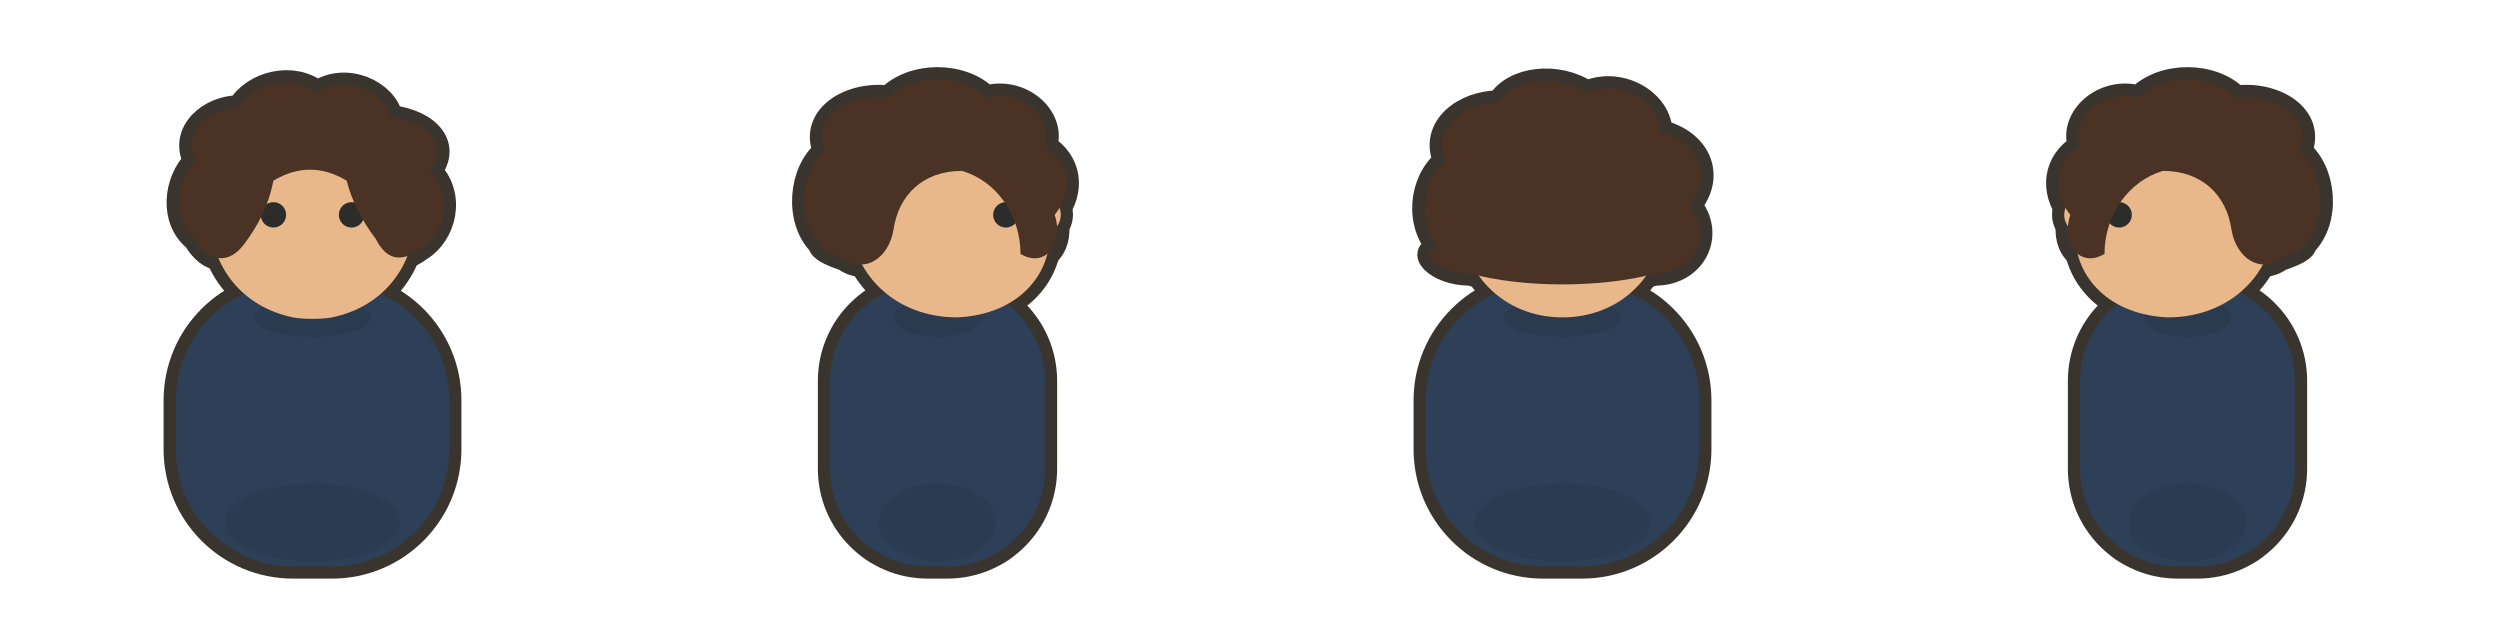
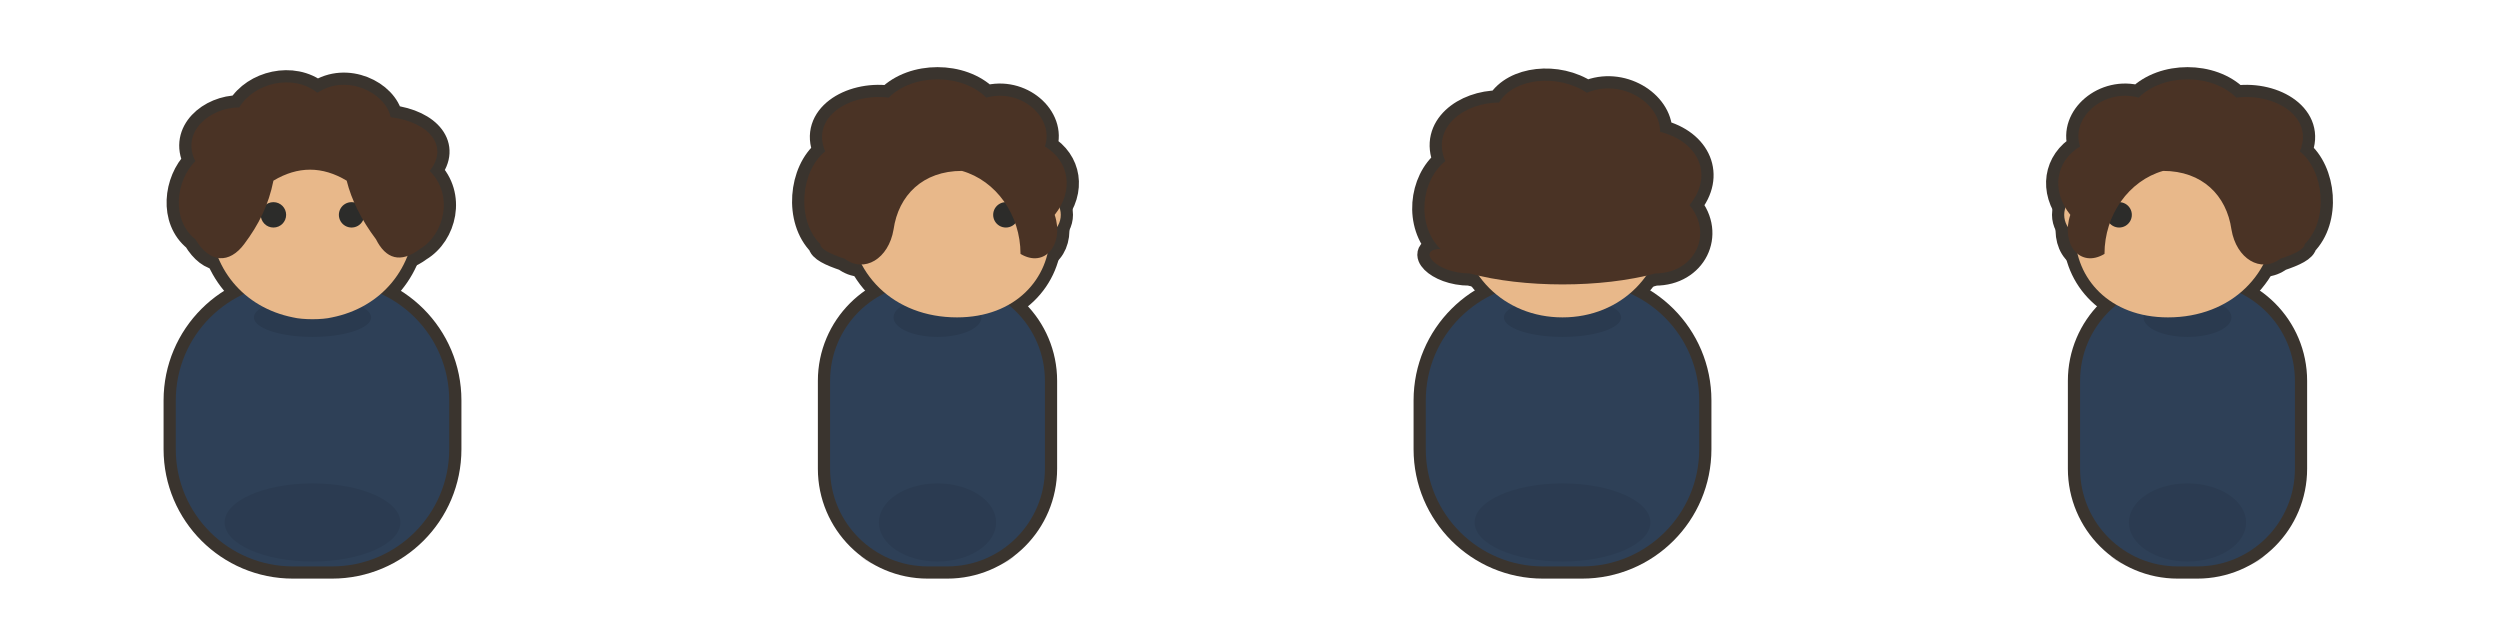
<svg xmlns="http://www.w3.org/2000/svg" viewBox="0 0 512 128" width="512" height="128">
  <g transform="translate(0 0)">
    <path d="M 48 113 a 16 4.5 0 1 0 32 0 a 16 4.5 0 1 0 -32 0 Z" fill="#000000" opacity="0.12" />
    <g transform="translate(64 0) scale(1 1) translate(-64 0)">
      <g transform="translate(64 87)">
        <path d="M -4 -29 h 8 a 24 24 0 0 1 24 24 v 10 a 24 24 0 0 1 -24 24 h -8 a 24 24 0 0 1 -24 -24 v -10 a 24 24 0 0 1 24 -24 Z" fill="#3A342E" stroke="#3A342E" stroke-width="5" stroke-linejoin="round" stroke-linecap="round" />
      </g>
    </g>
    <g transform="translate(64 58) scale(1) translate(-64 -58)">
      <g transform="translate(64 44)">
-         <path d="M0-21C12.7-21 21-12.7 21 0 21 10.8 14.2 18.9 4 21 2 21.4-2 21.4-4 21-14.2 18.9-21 10.8-21 0-21-12.7-12.7-21 0-21Z" fill="#3A342E" stroke="#3A342E" stroke-width="5" stroke-linejoin="round" stroke-linecap="round" />
+         <path d="M0-21C13-21 21-13 21 0 21 11 14 19 4 21 2 21.5-2 21.5-4 21-14 19-21 11-21 0-21-13-13-21 0-21Z" fill="#3A342E" stroke="#3A342E" stroke-width="5" stroke-linejoin="round" stroke-linecap="round" />
      </g>
      <g transform="translate(64 44)">
        <path d="M -24 5 C -29 1 -28 -7 -24 -11 C -27 -17 -21 -22 -15 -22 C -12 -27 -4 -29 1 -25 C 7 -29 15 -25 16 -20 C 24 -19 28 -14 24 -9 C 29 -4 27 4 22 7 C 18 10 15 9 13 5 C 10 1 8 -3 7 -7 C 2 -10 -3 -10 -8 -7 C -9 -2 -11 2 -14 6 C -17 10 -21 10 -24 5 Z" fill="#3A342E" stroke="#3A342E" stroke-width="5" stroke-linejoin="round" stroke-linecap="round" />
      </g>
    </g>
    <g transform="translate(64 0) scale(1 1) translate(-64 0)">
      <g transform="translate(64 87)">
        <path d="M -4 -29 h 8 a 24 24 0 0 1 24 24 v 10 a 24 24 0 0 1 -24 24 h -8 a 24 24 0 0 1 -24 -24 v -10 a 24 24 0 0 1 24 -24 Z" fill="#2E4057" />
        <path d="M -18 20 a 18 8 0 1 0 36 0 a 18 8 0 1 0 -36 0 Z" fill="#00000012" />
      </g>
      <g transform="translate(64 87)">
        <path d="M -8 -29 A 8 7 0 0 0 8 -29 Z" fill="#E8B88A" />
      </g>
      <g transform="translate(64 87)">
        <path d="M -12 -22 a 12 4 0 1 0 24 0 a 12 4 0 1 0 -24 0 Z" fill="#00000018" />
      </g>
    </g>
    <g transform="translate(64 58) scale(1) translate(-64 -58)">
      <g transform="translate(64 44)">
-         <path d="M0-21C12.7-21 21-12.7 21 0 21 10.8 14.2 18.9 4 21 2 21.4-2 21.4-4 21-14.2 18.9-21 10.8-21 0-21-12.7-12.7-21 0-21Z" fill="#E8B88A" />
+         <path d="M0-21C13-21 21-13 21 0 21 11 14 19 4 21 2 21.5-2 21.5-4 21-14 19-21 11-21 0-21-13-13-21 0-21Z" fill="#E8B88A" />
        <path d="M-10.6 0C-10.6 1.436-9.436 2.6-8 2.6-6.564 2.6-5.4 1.436-5.4 0-5.4-1.436-6.564-2.6-8-2.6-9.436-2.6-10.6-1.436-10.6 0Z" fill="#2C2C2A" />
        <path d="M5.4 0C5.4 0.929 5.896 1.787 6.7 2.252 7.504 2.716 8.496 2.716 9.3 2.252 10.104 1.787 10.6 0.929 10.6 0 10.6-0.929 10.104-1.787 9.3-2.252 8.496-2.716 7.504-2.716 6.7-2.252 5.896-1.787 5.4-0.929 5.4 0Z" fill="#2C2C2A" />
      </g>
      <g transform="translate(64 44)">
        <path d="M -24 5 C -29 1 -28 -7 -24 -11 C -27 -17 -21 -22 -15 -22 C -12 -27 -4 -29 1 -25 C 7 -29 15 -25 16 -20 C 24 -19 28 -14 24 -9 C 29 -4 27 4 22 7 C 18 10 15 9 13 5 C 10 1 8 -3 7 -7 C 2 -10 -3 -10 -8 -7 C -9 -2 -11 2 -14 6 C -17 10 -21 10 -24 5 Z" fill="#4A3325" />
      </g>
    </g>
  </g>
  <g transform="translate(128 0)">
    <path d="M 48 113 a 16 4.5 0 1 0 32 0 a 16 4.5 0 1 0 -32 0 Z" fill="#000000" opacity="0.12" />
    <g transform="translate(64 0) scale(1 1) translate(-64 0)">
      <g transform="translate(64 87)">
        <path d="M -2 -29 h 4 a 20 20 0 0 1 20 20 v 18 a 20 20 0 0 1 -20 20 h -4 a 20 20 0 0 1 -20 -20 v -18 a 20 20 0 0 1 20 -20 Z" fill="#3A342E" stroke="#3A342E" stroke-width="5" stroke-linejoin="round" stroke-linecap="round" />
      </g>
    </g>
    <g transform="translate(64 58) scale(1) translate(-64 -58)">
      <g transform="translate(67 44)">
-         <path d="M-1-21C10.8-21 19-13.7 20-4 23-1.5 23 1.5 20 4 20 13 12.8 20.5 1 21-11.7 21-21 12-21 0-21-12-12.7-21-1-21Z" fill="#3A342E" stroke="#3A342E" stroke-width="5" stroke-linejoin="round" stroke-linecap="round" />
+         <path d="M-1-21C11-21 19-14 20-4 23-2 23 2 20 4 20 13 13 21 1 21-12 21-21 12-21 0-21-12-13-21-1-21Z" fill="#3A342E" stroke="#3A342E" stroke-width="5" stroke-linejoin="round" stroke-linecap="round" />
      </g>
      <g transform="translate(67 44)">
        <path d="M -27 6 C -32 1 -31 -9 -26 -13 C -29 -20 -21 -25 -13 -24 C -8 -29 2 -29 7 -24 C 14 -26 21 -20 19 -14 C 24 -11 25 -5 21 0 C 23 6 19 11 14 8 C 14 0 9 -7 2 -9 C -6 -9 -11 -4 -12 3 C -13 9 -18 12 -22 9 C -25 8 -27 7 -27 6 Z" fill="#3A342E" stroke="#3A342E" stroke-width="5" stroke-linejoin="round" stroke-linecap="round" />
      </g>
    </g>
    <g transform="translate(64 0) scale(1 1) translate(-64 0)">
      <g transform="translate(64 87)">
        <path d="M -2 -29 h 4 a 20 20 0 0 1 20 20 v 18 a 20 20 0 0 1 -20 20 h -4 a 20 20 0 0 1 -20 -20 v -18 a 20 20 0 0 1 20 -20 Z" fill="#2E4057" />
        <path d="M -12 20 a 12 8 0 1 0 24 0 a 12 8 0 1 0 -24 0 Z" fill="#00000012" />
      </g>
      <g transform="translate(64 87)">
        <path d="M -9 -22 a 9 4 0 1 0 18 0 a 9 4 0 1 0 -18 0 Z" fill="#00000018" />
      </g>
    </g>
    <g transform="translate(64 58) scale(1) translate(-64 -58)">
      <g transform="translate(67 44)">
-         <path d="M-1-21C10.8-21 19-13.7 20-4 23-1.5 23 1.5 20 4 20 13 12.8 20.5 1 21-11.7 21-21 12-21 0-21-12-12.7-21-1-21Z" fill="#E8B88A" />
+         <path d="M-1-21C11-21 19-14 20-4 23-2 23 2 20 4 20 13 13 21 1 21-12 21-21 12-21 0-21-12-13-21-1-21Z" fill="#E8B88A" />
        <path d="M8.4 0C8.4 0.929 8.896 1.787 9.7 2.252 10.504 2.716 11.496 2.716 12.3 2.252 13.104 1.787 13.6 0.929 13.6 0 13.6-0.929 13.104-1.787 12.3-2.252 11.496-2.716 10.504-2.716 9.7-2.252 8.896-1.787 8.4-0.929 8.4 0Z" fill="#2C2C2A" />
      </g>
      <g transform="translate(67 44)">
        <path d="M -27 6 C -32 1 -31 -9 -26 -13 C -29 -20 -21 -25 -13 -24 C -8 -29 2 -29 7 -24 C 14 -26 21 -20 19 -14 C 24 -11 25 -5 21 0 C 23 6 19 11 14 8 C 14 0 9 -7 2 -9 C -6 -9 -11 -4 -12 3 C -13 9 -18 12 -22 9 C -25 8 -27 7 -27 6 Z" fill="#4A3325" />
      </g>
    </g>
  </g>
  <g transform="translate(256 0)">
    <path d="M 48 113 a 16 4.5 0 1 0 32 0 a 16 4.5 0 1 0 -32 0 Z" fill="#000000" opacity="0.12" />
    <g transform="translate(64 0) scale(1 1) translate(-64 0)">
      <g transform="translate(64 87)">
        <path d="M -4 -29 h 8 a 24 24 0 0 1 24 24 v 10 a 24 24 0 0 1 -24 24 h -8 a 24 24 0 0 1 -24 -24 v -10 a 24 24 0 0 1 24 -24 Z" fill="#3A342E" stroke="#3A342E" stroke-width="5" stroke-linejoin="round" stroke-linecap="round" />
      </g>
    </g>
    <g transform="translate(64 58) scale(1) translate(-64 -58)">
      <g transform="translate(64 44)">
-         <path d="M0-21C12.7-21 21-12.7 21 0 21 11.8 12.2 21 0 21-12.2 21-21 11.8-21 0-21-12.7-12.7-21 0-21Z" fill="#3A342E" stroke="#3A342E" stroke-width="5" stroke-linejoin="round" stroke-linecap="round" />
+         <path d="M0-21C13-21 21-13 21 0 21 12 12 21 0 21-12 21-21 12-21 0-21-13-13-21 0-21Z" fill="#3A342E" stroke="#3A342E" stroke-width="5" stroke-linejoin="round" stroke-linecap="round" />
      </g>
      <g transform="translate(64 44)">
        <path d="M -25 7 C -30 2 -29 -7 -24 -11 C -27 -18 -20 -23 -13 -23 C -10 -28 -1 -29 5 -25 C 12 -28 20 -23 20 -17 C 28 -15 31 -8 26 -2 C 31 4 27 12 19 12 C 8 15 -8 15 -19 12 C -26 12 -30 7 -25 7 Z" fill="#3A342E" stroke="#3A342E" stroke-width="5" stroke-linejoin="round" stroke-linecap="round" />
      </g>
    </g>
    <g transform="translate(64 0) scale(1 1) translate(-64 0)">
      <g transform="translate(64 87)">
        <path d="M -4 -29 h 8 a 24 24 0 0 1 24 24 v 10 a 24 24 0 0 1 -24 24 h -8 a 24 24 0 0 1 -24 -24 v -10 a 24 24 0 0 1 24 -24 Z" fill="#2E4057" />
        <path d="M -18 20 a 18 8 0 1 0 36 0 a 18 8 0 1 0 -36 0 Z" fill="#00000012" />
      </g>
      <g transform="translate(64 87)">
        <path d="M -12 -22 a 12 4 0 1 0 24 0 a 12 4 0 1 0 -24 0 Z" fill="#00000018" />
      </g>
    </g>
    <g transform="translate(64 58) scale(1) translate(-64 -58)">
      <g transform="translate(64 44)">
-         <path d="M0-21C12.7-21 21-12.7 21 0 21 11.8 12.2 21 0 21-12.2 21-21 11.8-21 0-21-12.7-12.7-21 0-21Z" fill="#E8B88A" />
+         <path d="M0-21C13-21 21-13 21 0 21 12 12 21 0 21-12 21-21 12-21 0-21-13-13-21 0-21Z" fill="#E8B88A" />
      </g>
      <g transform="translate(64 44)">
        <path d="M -25 7 C -30 2 -29 -7 -24 -11 C -27 -18 -20 -23 -13 -23 C -10 -28 -1 -29 5 -25 C 12 -28 20 -23 20 -17 C 28 -15 31 -8 26 -2 C 31 4 27 12 19 12 C 8 15 -8 15 -19 12 C -26 12 -30 7 -25 7 Z" fill="#4A3325" />
      </g>
    </g>
  </g>
  <g transform="translate(384 0)">
    <path d="M 48 113 a 16 4.5 0 1 0 32 0 a 16 4.5 0 1 0 -32 0 Z" fill="#000000" opacity="0.12" />
    <g transform="translate(128 0) scale(-1 1)">
      <g transform="translate(64 0) scale(1 1) translate(-64 0)">
        <g transform="translate(64 87)">
          <path d="M -2 -29 h 4 a 20 20 0 0 1 20 20 v 18 a 20 20 0 0 1 -20 20 h -4 a 20 20 0 0 1 -20 -20 v -18 a 20 20 0 0 1 20 -20 Z" fill="#3A342E" stroke="#3A342E" stroke-width="5" stroke-linejoin="round" stroke-linecap="round" />
        </g>
      </g>
      <g transform="translate(64 58) scale(1) translate(-64 -58)">
        <g transform="translate(67 44)">
-           <path d="M-1-21C10.8-21 19-13.7 20-4 23-1.5 23 1.5 20 4 20 13 12.8 20.5 1 21-11.7 21-21 12-21 0-21-12-12.7-21-1-21Z" fill="#3A342E" stroke="#3A342E" stroke-width="5" stroke-linejoin="round" stroke-linecap="round" />
+           <path d="M-1-21C11-21 19-14 20-4 23-2 23 2 20 4 20 13 13 21 1 21-12 21-21 12-21 0-21-12-13-21-1-21Z" fill="#3A342E" stroke="#3A342E" stroke-width="5" stroke-linejoin="round" stroke-linecap="round" />
        </g>
        <g transform="translate(67 44)">
          <path d="M -27 6 C -32 1 -31 -9 -26 -13 C -29 -20 -21 -25 -13 -24 C -8 -29 2 -29 7 -24 C 14 -26 21 -20 19 -14 C 24 -11 25 -5 21 0 C 23 6 19 11 14 8 C 14 0 9 -7 2 -9 C -6 -9 -11 -4 -12 3 C -13 9 -18 12 -22 9 C -25 8 -27 7 -27 6 Z" fill="#3A342E" stroke="#3A342E" stroke-width="5" stroke-linejoin="round" stroke-linecap="round" />
        </g>
      </g>
      <g transform="translate(64 0) scale(1 1) translate(-64 0)">
        <g transform="translate(64 87)">
          <path d="M -2 -29 h 4 a 20 20 0 0 1 20 20 v 18 a 20 20 0 0 1 -20 20 h -4 a 20 20 0 0 1 -20 -20 v -18 a 20 20 0 0 1 20 -20 Z" fill="#2E4057" />
          <path d="M -12 20 a 12 8 0 1 0 24 0 a 12 8 0 1 0 -24 0 Z" fill="#00000012" />
        </g>
        <g transform="translate(64 87)">
          <path d="M -9 -22 a 9 4 0 1 0 18 0 a 9 4 0 1 0 -18 0 Z" fill="#00000018" />
        </g>
      </g>
      <g transform="translate(64 58) scale(1) translate(-64 -58)">
        <g transform="translate(67 44)">
-           <path d="M-1-21C10.8-21 19-13.7 20-4 23-1.5 23 1.5 20 4 20 13 12.8 20.5 1 21-11.7 21-21 12-21 0-21-12-12.7-21-1-21Z" fill="#E8B88A" />
+           <path d="M-1-21C11-21 19-14 20-4 23-2 23 2 20 4 20 13 13 21 1 21-12 21-21 12-21 0-21-12-13-21-1-21Z" fill="#E8B88A" />
          <path d="M8.4 0C8.4 0.929 8.896 1.787 9.7 2.252 10.504 2.716 11.496 2.716 12.3 2.252 13.104 1.787 13.6 0.929 13.6 0 13.6-0.929 13.104-1.787 12.3-2.252 11.496-2.716 10.504-2.716 9.7-2.252 8.896-1.787 8.4-0.929 8.4 0Z" fill="#2C2C2A" />
        </g>
        <g transform="translate(67 44)">
          <path d="M -27 6 C -32 1 -31 -9 -26 -13 C -29 -20 -21 -25 -13 -24 C -8 -29 2 -29 7 -24 C 14 -26 21 -20 19 -14 C 24 -11 25 -5 21 0 C 23 6 19 11 14 8 C 14 0 9 -7 2 -9 C -6 -9 -11 -4 -12 3 C -13 9 -18 12 -22 9 C -25 8 -27 7 -27 6 Z" fill="#4A3325" />
        </g>
      </g>
    </g>
  </g>
</svg>
